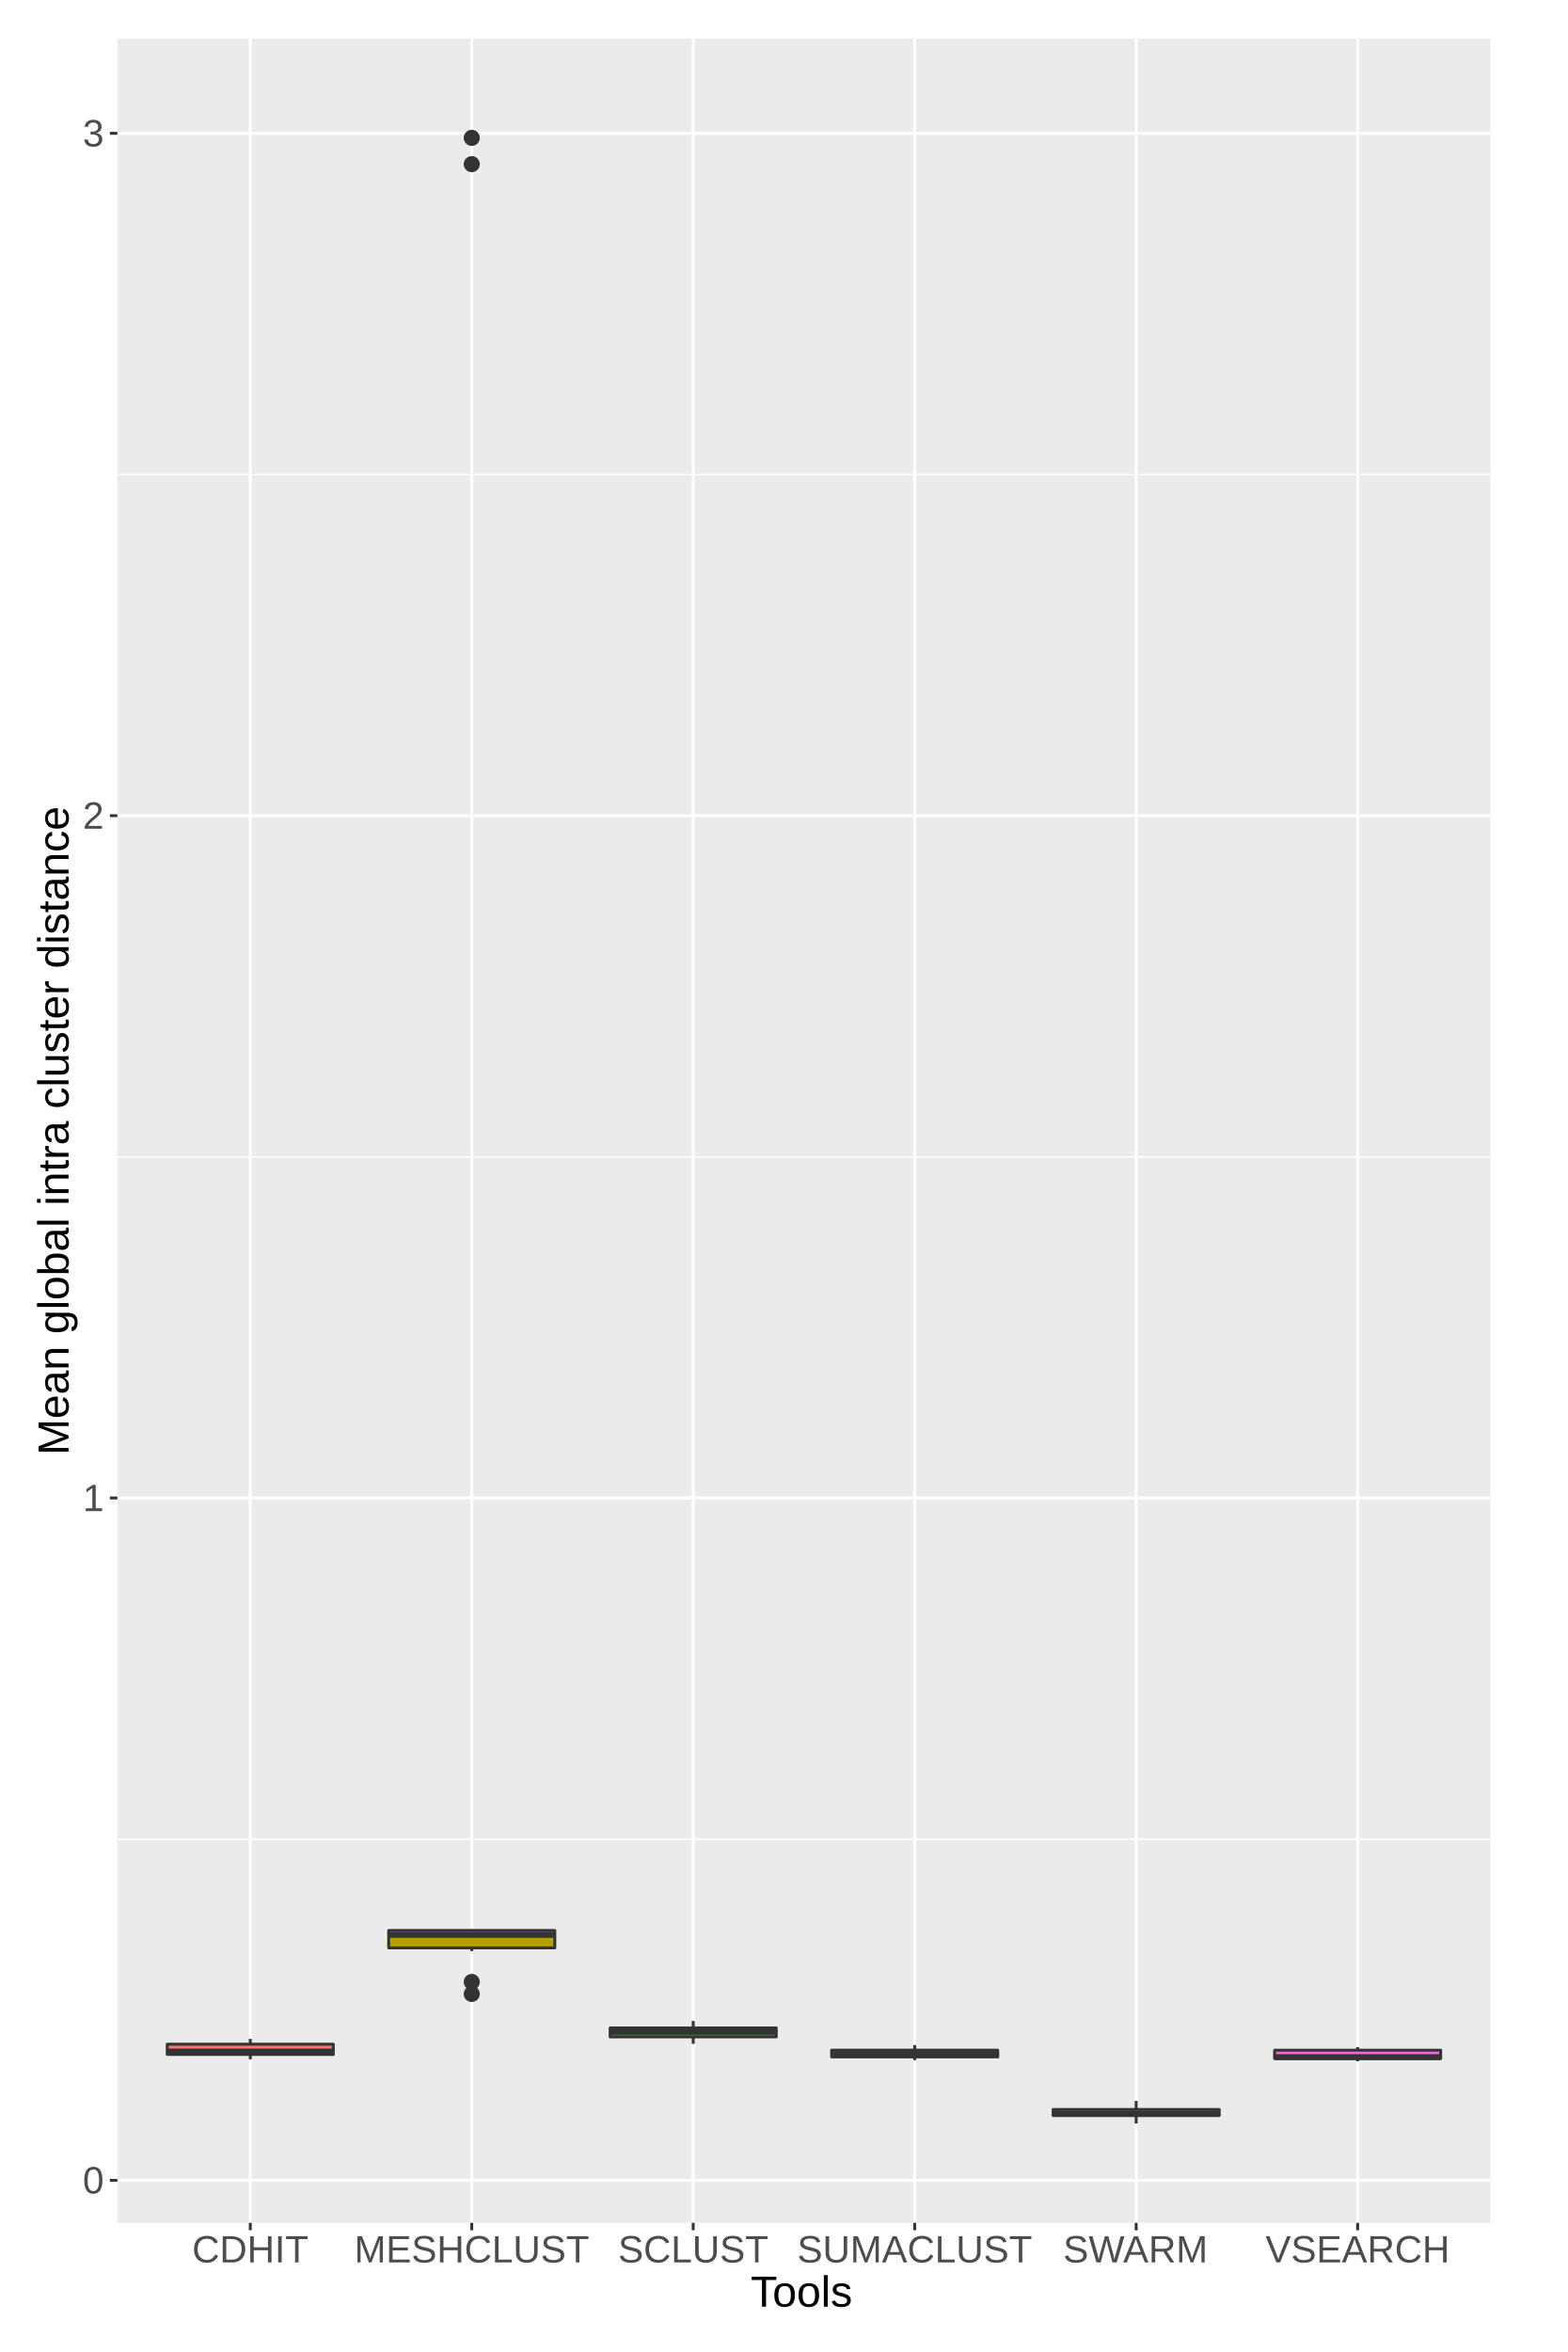
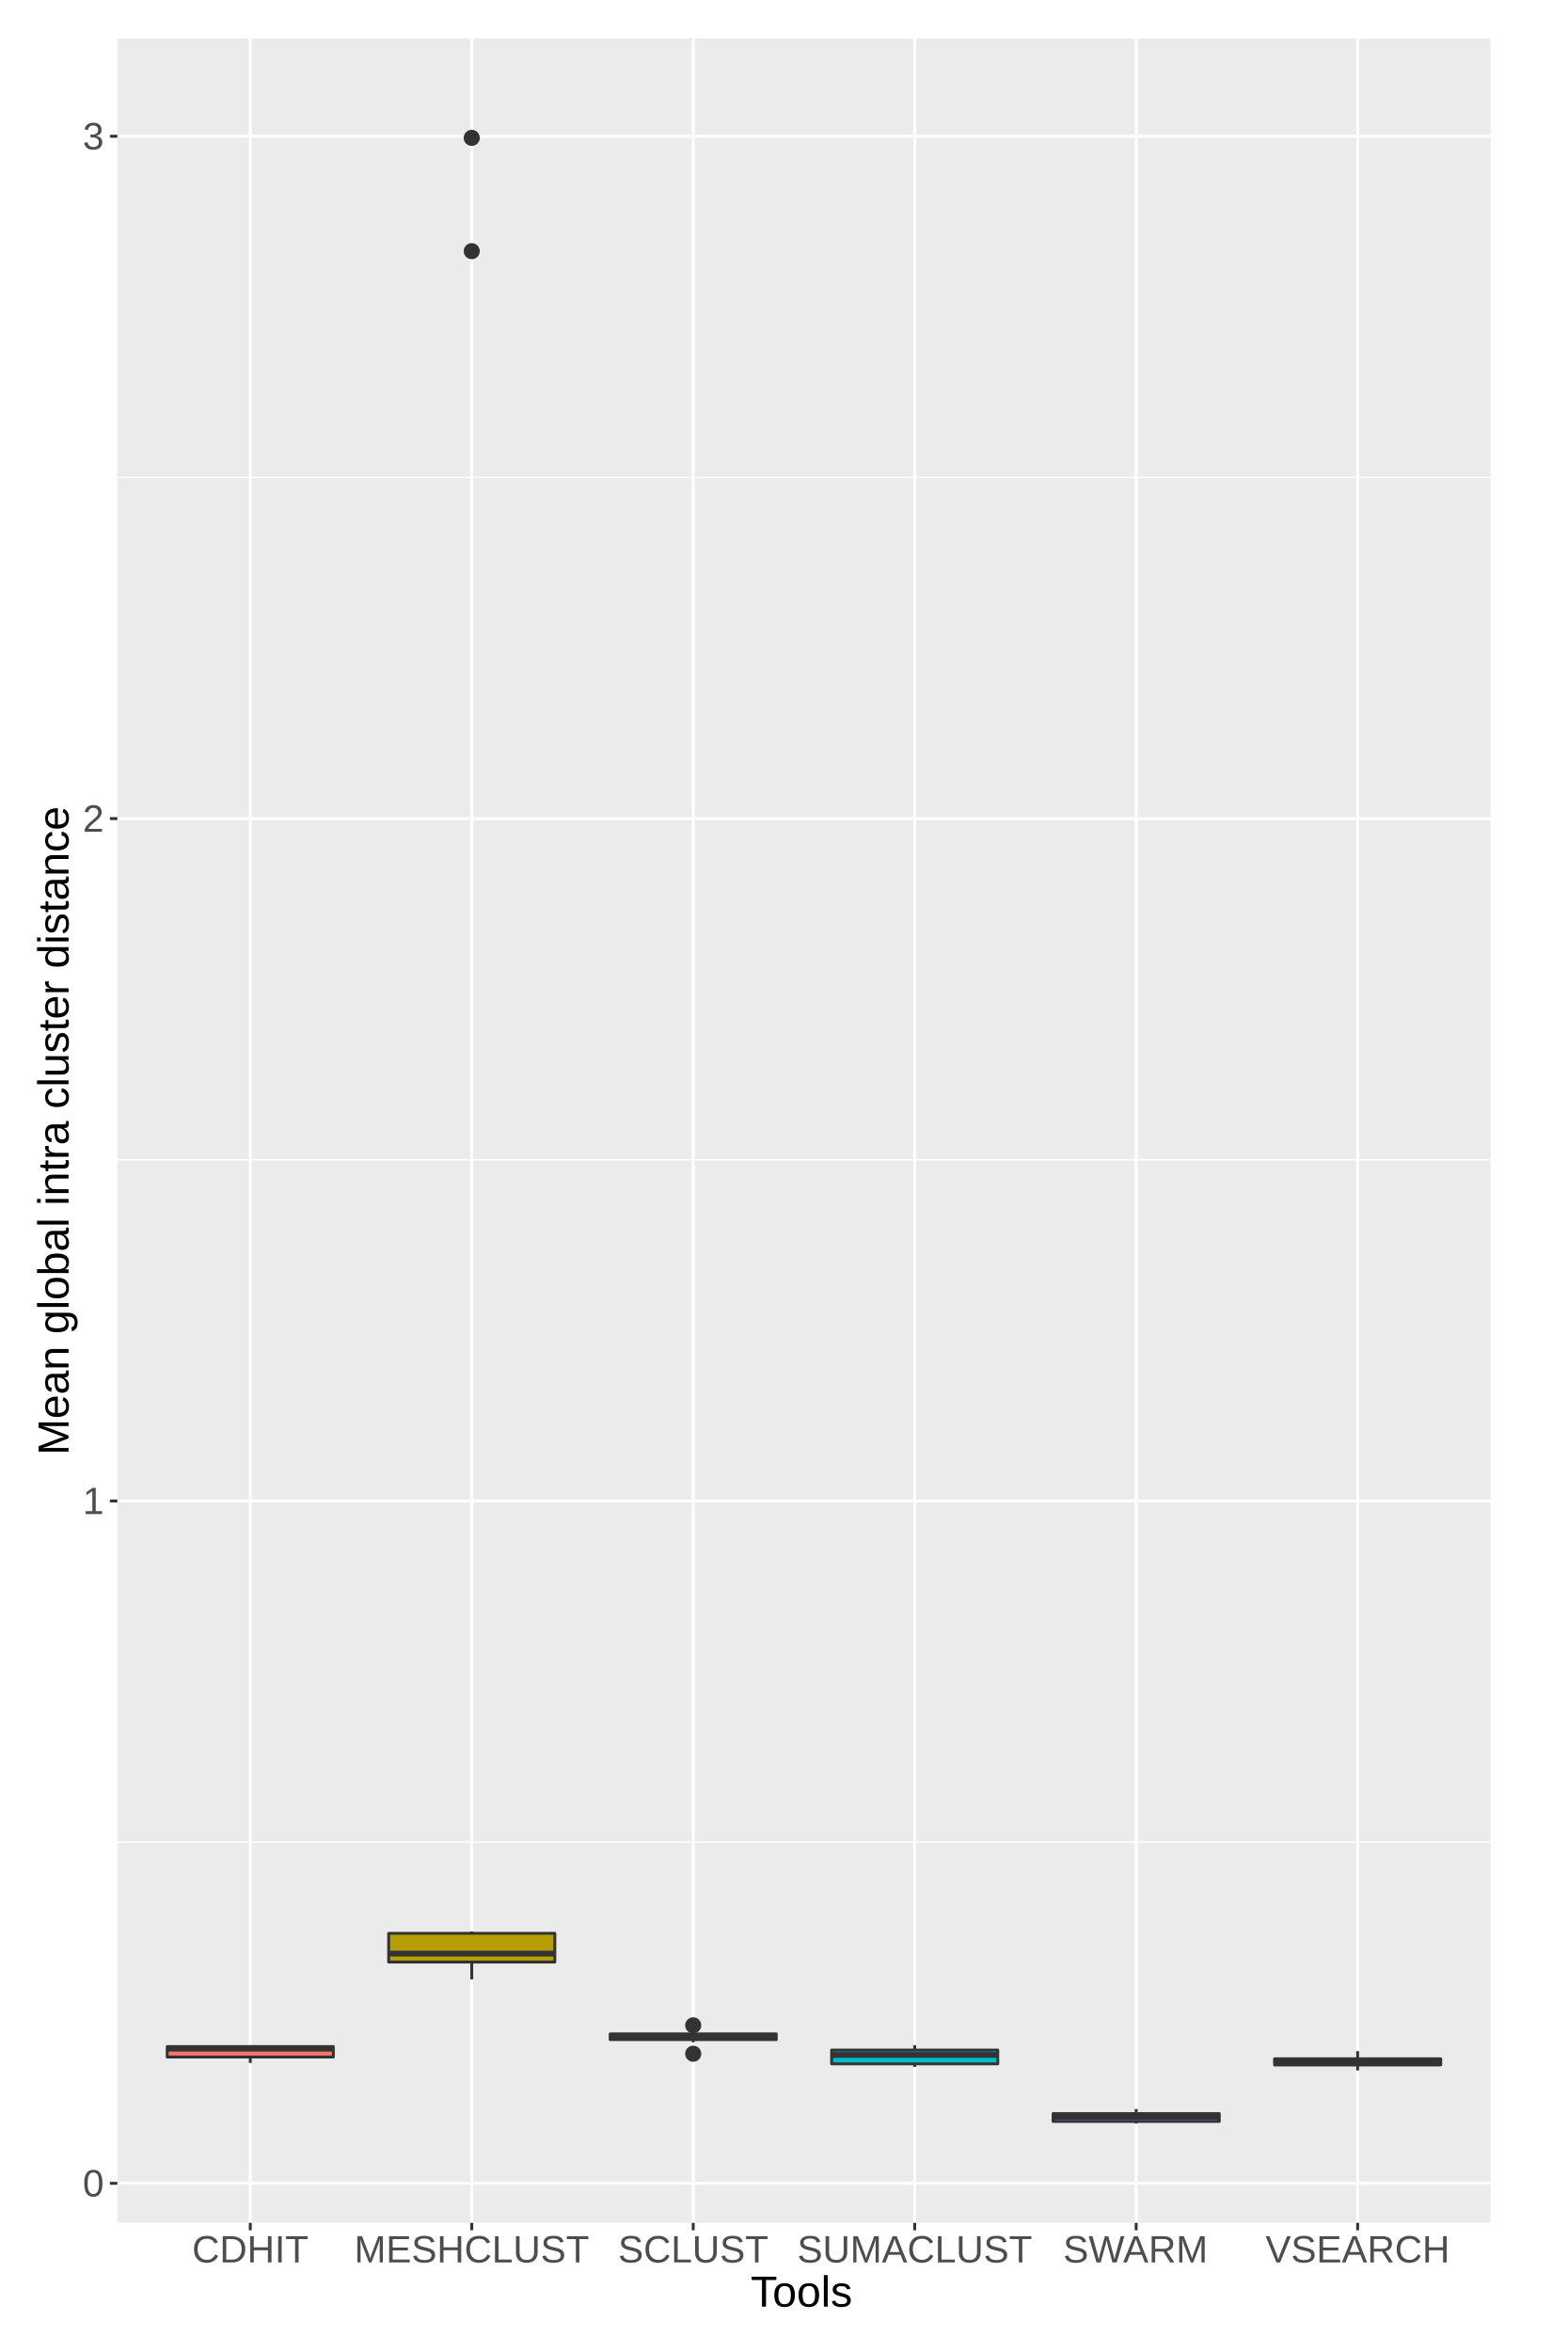
<svg xmlns="http://www.w3.org/2000/svg" viewBox="0 0 576.00 864.00">
  <defs>
    <style type="text/css">
    line, polyline, path, rect, circle {
      fill: none;
      stroke: #000000;
      stroke-linecap: round;
      stroke-linejoin: round;
      stroke-miterlimit: 10.00;
    }
  </style>
  </defs>
  <rect width="100%" height="100%" style="stroke: none; fill: #FFFFFF;" />
  <rect x="0.00" y="0.00" width="576.00" height="864.00" style="stroke-width: 1.07; stroke: #FFFFFF; fill: #FFFFFF;" />
  <defs>
    <clipPath id="cpNDMuMTMwNnw1NDcuNjU0fDgxNi41NDZ8MTQuMTczMg==">
      <rect x="43.13" y="14.17" width="504.52" height="802.37" />
    </clipPath>
  </defs>
  <rect x="43.13" y="14.17" width="504.52" height="802.37" style="stroke-width: 1.07; stroke: none; fill: #EBEBEB;" clip-path="url(#cpNDMuMTMwNnw1NDcuNjU0fDgxNi41NDZ8MTQuMTczMg==)" />
-   <polyline points="43.13,675.61 547.65,675.61 " style="stroke-width: 0.53; stroke: #FFFFFF; stroke-linecap: butt;" clip-path="url(#cpNDMuMTMwNnw1NDcuNjU0fDgxNi41NDZ8MTQuMTczMg==)" />
-   <polyline points="43.13,424.95 547.65,424.95 " style="stroke-width: 0.53; stroke: #FFFFFF; stroke-linecap: butt;" clip-path="url(#cpNDMuMTMwNnw1NDcuNjU0fDgxNi41NDZ8MTQuMTczMg==)" />
-   <polyline points="43.13,174.30 547.65,174.30 " style="stroke-width: 0.53; stroke: #FFFFFF; stroke-linecap: butt;" clip-path="url(#cpNDMuMTMwNnw1NDcuNjU0fDgxNi41NDZ8MTQuMTczMg==)" />
-   <polyline points="43.13,800.94 547.65,800.94 " style="stroke-width: 1.07; stroke: #FFFFFF; stroke-linecap: butt;" clip-path="url(#cpNDMuMTMwNnw1NDcuNjU0fDgxNi41NDZ8MTQuMTczMg==)" />
-   <polyline points="43.13,550.28 547.65,550.28 " style="stroke-width: 1.07; stroke: #FFFFFF; stroke-linecap: butt;" clip-path="url(#cpNDMuMTMwNnw1NDcuNjU0fDgxNi41NDZ8MTQuMTczMg==)" />
-   <polyline points="43.13,299.63 547.65,299.63 " style="stroke-width: 1.07; stroke: #FFFFFF; stroke-linecap: butt;" clip-path="url(#cpNDMuMTMwNnw1NDcuNjU0fDgxNi41NDZ8MTQuMTczMg==)" />
-   <polyline points="43.13,48.97 547.65,48.97 " style="stroke-width: 1.07; stroke: #FFFFFF; stroke-linecap: butt;" clip-path="url(#cpNDMuMTMwNnw1NDcuNjU0fDgxNi41NDZ8MTQuMTczMg==)" />
+   <polyline points="43.13,676.70 547.65,676.70 " style="stroke-width: 0.53; stroke: #FFFFFF; stroke-linecap: butt;" clip-path="url(#cpNDMuMTMwNnw1NDcuNjU0fDgxNi41NDZ8MTQuMTczMg==)" />
+   <polyline points="43.13,426.04 547.65,426.04 " style="stroke-width: 0.53; stroke: #FFFFFF; stroke-linecap: butt;" clip-path="url(#cpNDMuMTMwNnw1NDcuNjU0fDgxNi41NDZ8MTQuMTczMg==)" />
+   <polyline points="43.13,175.38 547.65,175.38 " style="stroke-width: 0.53; stroke: #FFFFFF; stroke-linecap: butt;" clip-path="url(#cpNDMuMTMwNnw1NDcuNjU0fDgxNi41NDZ8MTQuMTczMg==)" />
+   <polyline points="43.13,802.03 547.65,802.03 " style="stroke-width: 1.07; stroke: #FFFFFF; stroke-linecap: butt;" clip-path="url(#cpNDMuMTMwNnw1NDcuNjU0fDgxNi41NDZ8MTQuMTczMg==)" />
+   <polyline points="43.13,551.37 547.65,551.37 " style="stroke-width: 1.07; stroke: #FFFFFF; stroke-linecap: butt;" clip-path="url(#cpNDMuMTMwNnw1NDcuNjU0fDgxNi41NDZ8MTQuMTczMg==)" />
+   <polyline points="43.13,300.71 547.65,300.71 " style="stroke-width: 1.07; stroke: #FFFFFF; stroke-linecap: butt;" clip-path="url(#cpNDMuMTMwNnw1NDcuNjU0fDgxNi41NDZ8MTQuMTczMg==)" />
+   <polyline points="43.13,50.05 547.65,50.05 " style="stroke-width: 1.07; stroke: #FFFFFF; stroke-linecap: butt;" clip-path="url(#cpNDMuMTMwNnw1NDcuNjU0fDgxNi41NDZ8MTQuMTczMg==)" />
  <polyline points="91.96,816.55 91.96,14.17 " style="stroke-width: 1.07; stroke: #FFFFFF; stroke-linecap: butt;" clip-path="url(#cpNDMuMTMwNnw1NDcuNjU0fDgxNi41NDZ8MTQuMTczMg==)" />
  <polyline points="173.33,816.55 173.33,14.17 " style="stroke-width: 1.07; stroke: #FFFFFF; stroke-linecap: butt;" clip-path="url(#cpNDMuMTMwNnw1NDcuNjU0fDgxNi41NDZ8MTQuMTczMg==)" />
  <polyline points="254.70,816.55 254.70,14.17 " style="stroke-width: 1.07; stroke: #FFFFFF; stroke-linecap: butt;" clip-path="url(#cpNDMuMTMwNnw1NDcuNjU0fDgxNi41NDZ8MTQuMTczMg==)" />
  <polyline points="336.08,816.55 336.08,14.17 " style="stroke-width: 1.07; stroke: #FFFFFF; stroke-linecap: butt;" clip-path="url(#cpNDMuMTMwNnw1NDcuNjU0fDgxNi41NDZ8MTQuMTczMg==)" />
  <polyline points="417.45,816.55 417.45,14.17 " style="stroke-width: 1.07; stroke: #FFFFFF; stroke-linecap: butt;" clip-path="url(#cpNDMuMTMwNnw1NDcuNjU0fDgxNi41NDZ8MTQuMTczMg==)" />
  <polyline points="498.83,816.55 498.83,14.17 " style="stroke-width: 1.07; stroke: #FFFFFF; stroke-linecap: butt;" clip-path="url(#cpNDMuMTMwNnw1NDcuNjU0fDgxNi41NDZ8MTQuMTczMg==)" />
-   <line x1="91.96" y1="750.93" x2="91.96" y2="748.97" style="stroke-width: 1.07; stroke: #333333; stroke-linecap: butt;" clip-path="url(#cpNDMuMTMwNnw1NDcuNjU0fDgxNi41NDZ8MTQuMTczMg==)" />
-   <line x1="91.96" y1="754.69" x2="91.96" y2="756.50" style="stroke-width: 1.07; stroke: #333333; stroke-linecap: butt;" clip-path="url(#cpNDMuMTMwNnw1NDcuNjU0fDgxNi41NDZ8MTQuMTczMg==)" />
-   <polyline points="61.44,750.93 61.44,754.69 122.47,754.69 122.47,750.93 61.44,750.93 " style="stroke-width: 1.07; stroke: #333333; fill: #F8766D;" clip-path="url(#cpNDMuMTMwNnw1NDcuNjU0fDgxNi41NDZ8MTQuMTczMg==)" />
-   <line x1="61.44" y1="753.59" x2="122.47" y2="753.59" style="stroke-width: 2.13; stroke: #333333; stroke-linecap: butt;" clip-path="url(#cpNDMuMTMwNnw1NDcuNjU0fDgxNi41NDZ8MTQuMTczMg==)" />
-   <circle cx="173.33" cy="732.48" r="1.95pt" style="stroke-width: 0.71; stroke: #333333; fill: #333333;" clip-path="url(#cpNDMuMTMwNnw1NDcuNjU0fDgxNi41NDZ8MTQuMTczMg==)" />
-   <circle cx="173.33" cy="60.30" r="1.95pt" style="stroke-width: 0.71; stroke: #333333; fill: #333333;" clip-path="url(#cpNDMuMTMwNnw1NDcuNjU0fDgxNi41NDZ8MTQuMTczMg==)" />
-   <circle cx="173.33" cy="728.06" r="1.95pt" style="stroke-width: 0.71; stroke: #333333; fill: #333333;" clip-path="url(#cpNDMuMTMwNnw1NDcuNjU0fDgxNi41NDZ8MTQuMTczMg==)" />
+   <line x1="91.96" y1="751.81" x2="91.96" y2="751.59" style="stroke-width: 1.07; stroke: #333333; stroke-linecap: butt;" clip-path="url(#cpNDMuMTMwNnw1NDcuNjU0fDgxNi41NDZ8MTQuMTczMg==)" />
+   <line x1="91.96" y1="755.64" x2="91.96" y2="757.81" style="stroke-width: 1.07; stroke: #333333; stroke-linecap: butt;" clip-path="url(#cpNDMuMTMwNnw1NDcuNjU0fDgxNi41NDZ8MTQuMTczMg==)" />
+   <polyline points="61.44,751.81 61.44,755.64 122.47,755.64 122.47,751.81 61.44,751.81 " style="stroke-width: 1.07; stroke: #333333; fill: #F8766D;" clip-path="url(#cpNDMuMTMwNnw1NDcuNjU0fDgxNi41NDZ8MTQuMTczMg==)" />
+   <line x1="61.44" y1="752.55" x2="122.47" y2="752.55" style="stroke-width: 2.13; stroke: #333333; stroke-linecap: butt;" clip-path="url(#cpNDMuMTMwNnw1NDcuNjU0fDgxNi41NDZ8MTQuMTczMg==)" />
  <circle cx="173.33" cy="50.64" r="1.95pt" style="stroke-width: 0.71; stroke: #333333; fill: #333333;" clip-path="url(#cpNDMuMTMwNnw1NDcuNjU0fDgxNi41NDZ8MTQuMTczMg==)" />
-   <line x1="173.33" y1="709.15" x2="173.33" y2="708.74" style="stroke-width: 1.07; stroke: #333333; stroke-linecap: butt;" clip-path="url(#cpNDMuMTMwNnw1NDcuNjU0fDgxNi41NDZ8MTQuMTczMg==)" />
-   <line x1="173.33" y1="715.54" x2="173.33" y2="716.72" style="stroke-width: 1.07; stroke: #333333; stroke-linecap: butt;" clip-path="url(#cpNDMuMTMwNnw1NDcuNjU0fDgxNi41NDZ8MTQuMTczMg==)" />
-   <polyline points="142.81,709.15 142.81,715.54 203.85,715.54 203.85,709.15 142.81,709.15 " style="stroke-width: 1.07; stroke: #333333; fill: #B79F00;" clip-path="url(#cpNDMuMTMwNnw1NDcuNjU0fDgxNi41NDZ8MTQuMTczMg==)" />
-   <line x1="142.81" y1="710.77" x2="203.85" y2="710.77" style="stroke-width: 2.13; stroke: #333333; stroke-linecap: butt;" clip-path="url(#cpNDMuMTMwNnw1NDcuNjU0fDgxNi41NDZ8MTQuMTczMg==)" />
-   <line x1="254.70" y1="744.96" x2="254.70" y2="742.39" style="stroke-width: 1.07; stroke: #333333; stroke-linecap: butt;" clip-path="url(#cpNDMuMTMwNnw1NDcuNjU0fDgxNi41NDZ8MTQuMTczMg==)" />
-   <line x1="254.70" y1="748.24" x2="254.70" y2="750.81" style="stroke-width: 1.07; stroke: #333333; stroke-linecap: butt;" clip-path="url(#cpNDMuMTMwNnw1NDcuNjU0fDgxNi41NDZ8MTQuMTczMg==)" />
-   <polyline points="224.19,744.96 224.19,748.24 285.22,748.24 285.22,744.96 224.19,744.96 " style="stroke-width: 1.07; stroke: #333333; fill: #00BA38;" clip-path="url(#cpNDMuMTMwNnw1NDcuNjU0fDgxNi41NDZ8MTQuMTczMg==)" />
-   <line x1="224.19" y1="746.41" x2="285.22" y2="746.41" style="stroke-width: 2.13; stroke: #333333; stroke-linecap: butt;" clip-path="url(#cpNDMuMTMwNnw1NDcuNjU0fDgxNi41NDZ8MTQuMTczMg==)" />
-   <line x1="336.08" y1="753.12" x2="336.08" y2="751.24" style="stroke-width: 1.07; stroke: #333333; stroke-linecap: butt;" clip-path="url(#cpNDMuMTMwNnw1NDcuNjU0fDgxNi41NDZ8MTQuMTczMg==)" />
-   <line x1="336.08" y1="755.59" x2="336.08" y2="756.79" style="stroke-width: 1.07; stroke: #333333; stroke-linecap: butt;" clip-path="url(#cpNDMuMTMwNnw1NDcuNjU0fDgxNi41NDZ8MTQuMTczMg==)" />
-   <polyline points="305.56,753.12 305.56,755.59 366.59,755.59 366.59,753.12 305.56,753.12 " style="stroke-width: 1.07; stroke: #333333; fill: #00BFC4;" clip-path="url(#cpNDMuMTMwNnw1NDcuNjU0fDgxNi41NDZ8MTQuMTczMg==)" />
-   <line x1="305.56" y1="754.59" x2="366.59" y2="754.59" style="stroke-width: 2.13; stroke: #333333; stroke-linecap: butt;" clip-path="url(#cpNDMuMTMwNnw1NDcuNjU0fDgxNi41NDZ8MTQuMTczMg==)" />
-   <line x1="417.45" y1="774.92" x2="417.45" y2="771.77" style="stroke-width: 1.07; stroke: #333333; stroke-linecap: butt;" clip-path="url(#cpNDMuMTMwNnw1NDcuNjU0fDgxNi41NDZ8MTQuMTczMg==)" />
-   <line x1="417.45" y1="777.15" x2="417.45" y2="780.07" style="stroke-width: 1.07; stroke: #333333; stroke-linecap: butt;" clip-path="url(#cpNDMuMTMwNnw1NDcuNjU0fDgxNi41NDZ8MTQuMTczMg==)" />
-   <polyline points="386.94,774.92 386.94,777.15 447.97,777.15 447.97,774.92 386.94,774.92 " style="stroke-width: 1.07; stroke: #333333; fill: #619CFF;" clip-path="url(#cpNDMuMTMwNnw1NDcuNjU0fDgxNi41NDZ8MTQuMTczMg==)" />
-   <line x1="386.94" y1="776.51" x2="447.97" y2="776.51" style="stroke-width: 2.13; stroke: #333333; stroke-linecap: butt;" clip-path="url(#cpNDMuMTMwNnw1NDcuNjU0fDgxNi41NDZ8MTQuMTczMg==)" />
-   <line x1="498.83" y1="753.13" x2="498.83" y2="752.02" style="stroke-width: 1.07; stroke: #333333; stroke-linecap: butt;" clip-path="url(#cpNDMuMTMwNnw1NDcuNjU0fDgxNi41NDZ8MTQuMTczMg==)" />
-   <line x1="498.83" y1="756.20" x2="498.83" y2="757.20" style="stroke-width: 1.07; stroke: #333333; stroke-linecap: butt;" clip-path="url(#cpNDMuMTMwNnw1NDcuNjU0fDgxNi41NDZ8MTQuMTczMg==)" />
-   <polyline points="468.31,753.13 468.31,756.20 529.34,756.20 529.34,753.13 468.31,753.13 " style="stroke-width: 1.07; stroke: #333333; fill: #F564E3;" clip-path="url(#cpNDMuMTMwNnw1NDcuNjU0fDgxNi41NDZ8MTQuMTczMg==)" />
-   <line x1="468.31" y1="755.68" x2="529.34" y2="755.68" style="stroke-width: 2.13; stroke: #333333; stroke-linecap: butt;" clip-path="url(#cpNDMuMTMwNnw1NDcuNjU0fDgxNi41NDZ8MTQuMTczMg==)" />
+   <circle cx="173.33" cy="92.26" r="1.95pt" style="stroke-width: 0.71; stroke: #333333; fill: #333333;" clip-path="url(#cpNDMuMTMwNnw1NDcuNjU0fDgxNi41NDZ8MTQuMTczMg==)" />
+   <line x1="173.33" y1="710.21" x2="173.33" y2="709.54" style="stroke-width: 1.07; stroke: #333333; stroke-linecap: butt;" clip-path="url(#cpNDMuMTMwNnw1NDcuNjU0fDgxNi41NDZ8MTQuMTczMg==)" />
+   <line x1="173.33" y1="720.75" x2="173.33" y2="727.12" style="stroke-width: 1.07; stroke: #333333; stroke-linecap: butt;" clip-path="url(#cpNDMuMTMwNnw1NDcuNjU0fDgxNi41NDZ8MTQuMTczMg==)" />
+   <polyline points="142.81,710.21 142.81,720.75 203.85,720.75 203.85,710.21 142.81,710.21 " style="stroke-width: 1.07; stroke: #333333; fill: #B79F00;" clip-path="url(#cpNDMuMTMwNnw1NDcuNjU0fDgxNi41NDZ8MTQuMTczMg==)" />
+   <line x1="142.81" y1="717.64" x2="203.85" y2="717.64" style="stroke-width: 2.13; stroke: #333333; stroke-linecap: butt;" clip-path="url(#cpNDMuMTMwNnw1NDcuNjU0fDgxNi41NDZ8MTQuMTczMg==)" />
+   <circle cx="254.70" cy="754.43" r="1.95pt" style="stroke-width: 0.71; stroke: #333333; fill: #333333;" clip-path="url(#cpNDMuMTMwNnw1NDcuNjU0fDgxNi41NDZ8MTQuMTczMg==)" />
+   <circle cx="254.70" cy="744.00" r="1.95pt" style="stroke-width: 0.71; stroke: #333333; fill: #333333;" clip-path="url(#cpNDMuMTMwNnw1NDcuNjU0fDgxNi41NDZ8MTQuMTczMg==)" />
+   <line x1="254.70" y1="747.15" x2="254.70" y2="746.91" style="stroke-width: 1.07; stroke: #333333; stroke-linecap: butt;" clip-path="url(#cpNDMuMTMwNnw1NDcuNjU0fDgxNi41NDZ8MTQuMTczMg==)" />
+   <line x1="254.70" y1="749.24" x2="254.70" y2="750.22" style="stroke-width: 1.07; stroke: #333333; stroke-linecap: butt;" clip-path="url(#cpNDMuMTMwNnw1NDcuNjU0fDgxNi41NDZ8MTQuMTczMg==)" />
+   <polyline points="224.19,747.15 224.19,749.24 285.22,749.24 285.22,747.15 224.19,747.15 " style="stroke-width: 1.07; stroke: #333333; fill: #00BA38;" clip-path="url(#cpNDMuMTMwNnw1NDcuNjU0fDgxNi41NDZ8MTQuMTczMg==)" />
+   <line x1="224.19" y1="748.47" x2="285.22" y2="748.47" style="stroke-width: 2.13; stroke: #333333; stroke-linecap: butt;" clip-path="url(#cpNDMuMTMwNnw1NDcuNjU0fDgxNi41NDZ8MTQuMTczMg==)" />
+   <line x1="336.08" y1="753.08" x2="336.08" y2="751.29" style="stroke-width: 1.07; stroke: #333333; stroke-linecap: butt;" clip-path="url(#cpNDMuMTMwNnw1NDcuNjU0fDgxNi41NDZ8MTQuMTczMg==)" />
+   <line x1="336.08" y1="758.16" x2="336.08" y2="759.26" style="stroke-width: 1.07; stroke: #333333; stroke-linecap: butt;" clip-path="url(#cpNDMuMTMwNnw1NDcuNjU0fDgxNi41NDZ8MTQuMTczMg==)" />
+   <polyline points="305.56,753.08 305.56,758.16 366.59,758.16 366.59,753.08 305.56,753.08 " style="stroke-width: 1.07; stroke: #333333; fill: #00BFC4;" clip-path="url(#cpNDMuMTMwNnw1NDcuNjU0fDgxNi41NDZ8MTQuMTczMg==)" />
+   <line x1="305.56" y1="754.87" x2="366.59" y2="754.87" style="stroke-width: 2.13; stroke: #333333; stroke-linecap: butt;" clip-path="url(#cpNDMuMTMwNnw1NDcuNjU0fDgxNi41NDZ8MTQuMTczMg==)" />
+   <line x1="417.45" y1="776.43" x2="417.45" y2="774.74" style="stroke-width: 1.07; stroke: #333333; stroke-linecap: butt;" clip-path="url(#cpNDMuMTMwNnw1NDcuNjU0fDgxNi41NDZ8MTQuMTczMg==)" />
+   <line x1="417.45" y1="779.30" x2="417.45" y2="780.07" style="stroke-width: 1.07; stroke: #333333; stroke-linecap: butt;" clip-path="url(#cpNDMuMTMwNnw1NDcuNjU0fDgxNi41NDZ8MTQuMTczMg==)" />
+   <polyline points="386.94,776.43 386.94,779.30 447.97,779.30 447.97,776.43 386.94,776.43 " style="stroke-width: 1.07; stroke: #333333; fill: #619CFF;" clip-path="url(#cpNDMuMTMwNnw1NDcuNjU0fDgxNi41NDZ8MTQuMTczMg==)" />
+   <line x1="386.94" y1="777.63" x2="447.97" y2="777.63" style="stroke-width: 2.13; stroke: #333333; stroke-linecap: butt;" clip-path="url(#cpNDMuMTMwNnw1NDcuNjU0fDgxNi41NDZ8MTQuMTczMg==)" />
+   <line x1="498.83" y1="756.29" x2="498.83" y2="753.49" style="stroke-width: 1.07; stroke: #333333; stroke-linecap: butt;" clip-path="url(#cpNDMuMTMwNnw1NDcuNjU0fDgxNi41NDZ8MTQuMTczMg==)" />
+   <line x1="498.83" y1="758.56" x2="498.83" y2="760.56" style="stroke-width: 1.07; stroke: #333333; stroke-linecap: butt;" clip-path="url(#cpNDMuMTMwNnw1NDcuNjU0fDgxNi41NDZ8MTQuMTczMg==)" />
+   <polyline points="468.31,756.29 468.31,758.56 529.34,758.56 529.34,756.29 468.31,756.29 " style="stroke-width: 1.07; stroke: #333333; fill: #F564E3;" clip-path="url(#cpNDMuMTMwNnw1NDcuNjU0fDgxNi41NDZ8MTQuMTczMg==)" />
+   <line x1="468.31" y1="757.52" x2="529.34" y2="757.52" style="stroke-width: 2.13; stroke: #333333; stroke-linecap: butt;" clip-path="url(#cpNDMuMTMwNnw1NDcuNjU0fDgxNi41NDZ8MTQuMTczMg==)" />
  <defs>
    <clipPath id="cpMHw1NzZ8ODY0fDA=">
      <rect x="0.00" y="0.00" width="576.00" height="864.00" />
    </clipPath>
  </defs>
  <g clip-path="url(#cpMHw1NzZ8ODY0fDA=)">
-     <text x="30.41" y="805.75" style="font-size: 14.00px; fill: #4D4D4D; font-family: Liberation Sans;" textLength="7.79px" lengthAdjust="spacingAndGlyphs">0</text>
+     <text x="30.41" y="806.84" style="font-size: 14.00px; fill: #4D4D4D; font-family: Liberation Sans;" textLength="7.79px" lengthAdjust="spacingAndGlyphs">0</text>
  </g>
  <g clip-path="url(#cpMHw1NzZ8ODY0fDA=)">
-     <text x="30.41" y="555.10" style="font-size: 14.00px; fill: #4D4D4D; font-family: Liberation Sans;" textLength="7.79px" lengthAdjust="spacingAndGlyphs">1</text>
+     <text x="30.41" y="556.18" style="font-size: 14.00px; fill: #4D4D4D; font-family: Liberation Sans;" textLength="7.79px" lengthAdjust="spacingAndGlyphs">1</text>
  </g>
  <g clip-path="url(#cpMHw1NzZ8ODY0fDA=)">
-     <text x="30.41" y="304.44" style="font-size: 14.00px; fill: #4D4D4D; font-family: Liberation Sans;" textLength="7.79px" lengthAdjust="spacingAndGlyphs">2</text>
+     <text x="30.41" y="305.52" style="font-size: 14.00px; fill: #4D4D4D; font-family: Liberation Sans;" textLength="7.79px" lengthAdjust="spacingAndGlyphs">2</text>
  </g>
  <g clip-path="url(#cpMHw1NzZ8ODY0fDA=)">
-     <text x="30.41" y="53.78" style="font-size: 14.00px; fill: #4D4D4D; font-family: Liberation Sans;" textLength="7.79px" lengthAdjust="spacingAndGlyphs">3</text>
+     <text x="30.41" y="54.87" style="font-size: 14.00px; fill: #4D4D4D; font-family: Liberation Sans;" textLength="7.79px" lengthAdjust="spacingAndGlyphs">3</text>
  </g>
-   <polyline points="40.39,800.94 43.13,800.94 " style="stroke-width: 1.07; stroke: #333333; stroke-linecap: butt;" clip-path="url(#cpMHw1NzZ8ODY0fDA=)" />
-   <polyline points="40.39,550.28 43.13,550.28 " style="stroke-width: 1.07; stroke: #333333; stroke-linecap: butt;" clip-path="url(#cpMHw1NzZ8ODY0fDA=)" />
-   <polyline points="40.39,299.63 43.13,299.63 " style="stroke-width: 1.07; stroke: #333333; stroke-linecap: butt;" clip-path="url(#cpMHw1NzZ8ODY0fDA=)" />
-   <polyline points="40.39,48.97 43.13,48.97 " style="stroke-width: 1.07; stroke: #333333; stroke-linecap: butt;" clip-path="url(#cpMHw1NzZ8ODY0fDA=)" />
+   <polyline points="40.39,802.03 43.13,802.03 " style="stroke-width: 1.07; stroke: #333333; stroke-linecap: butt;" clip-path="url(#cpMHw1NzZ8ODY0fDA=)" />
+   <polyline points="40.39,551.37 43.13,551.37 " style="stroke-width: 1.07; stroke: #333333; stroke-linecap: butt;" clip-path="url(#cpMHw1NzZ8ODY0fDA=)" />
+   <polyline points="40.39,300.71 43.13,300.71 " style="stroke-width: 1.07; stroke: #333333; stroke-linecap: butt;" clip-path="url(#cpMHw1NzZ8ODY0fDA=)" />
+   <polyline points="40.39,50.05 43.13,50.05 " style="stroke-width: 1.07; stroke: #333333; stroke-linecap: butt;" clip-path="url(#cpMHw1NzZ8ODY0fDA=)" />
  <polyline points="91.96,819.29 91.96,816.55 " style="stroke-width: 1.07; stroke: #333333; stroke-linecap: butt;" clip-path="url(#cpMHw1NzZ8ODY0fDA=)" />
  <polyline points="173.33,819.29 173.33,816.55 " style="stroke-width: 1.07; stroke: #333333; stroke-linecap: butt;" clip-path="url(#cpMHw1NzZ8ODY0fDA=)" />
  <polyline points="254.70,819.29 254.70,816.55 " style="stroke-width: 1.07; stroke: #333333; stroke-linecap: butt;" clip-path="url(#cpMHw1NzZ8ODY0fDA=)" />
  <polyline points="336.08,819.29 336.08,816.55 " style="stroke-width: 1.07; stroke: #333333; stroke-linecap: butt;" clip-path="url(#cpMHw1NzZ8ODY0fDA=)" />
  <polyline points="417.45,819.29 417.45,816.55 " style="stroke-width: 1.07; stroke: #333333; stroke-linecap: butt;" clip-path="url(#cpMHw1NzZ8ODY0fDA=)" />
  <polyline points="498.83,819.29 498.83,816.55 " style="stroke-width: 1.07; stroke: #333333; stroke-linecap: butt;" clip-path="url(#cpMHw1NzZ8ODY0fDA=)" />
  <g clip-path="url(#cpMHw1NzZ8ODY0fDA=)">
    <text x="70.57" y="831.10" style="font-size: 14.00px; fill: #4D4D4D; font-family: Liberation Sans;" textLength="42.77px" lengthAdjust="spacingAndGlyphs">CDHIT</text>
  </g>
  <g clip-path="url(#cpMHw1NzZ8ODY0fDA=)">
    <text x="130.16" y="831.10" style="font-size: 14.00px; fill: #4D4D4D; font-family: Liberation Sans;" textLength="86.34px" lengthAdjust="spacingAndGlyphs">MESHCLUST</text>
  </g>
  <g clip-path="url(#cpMHw1NzZ8ODY0fDA=)">
    <text x="227.09" y="831.10" style="font-size: 14.00px; fill: #4D4D4D; font-family: Liberation Sans;" textLength="55.23px" lengthAdjust="spacingAndGlyphs">SCLUST</text>
  </g>
  <g clip-path="url(#cpMHw1NzZ8ODY0fDA=)">
    <text x="292.91" y="831.10" style="font-size: 14.00px; fill: #4D4D4D; font-family: Liberation Sans;" textLength="86.34px" lengthAdjust="spacingAndGlyphs">SUMACLUST</text>
  </g>
  <g clip-path="url(#cpMHw1NzZ8ODY0fDA=)">
    <text x="390.62" y="831.10" style="font-size: 14.00px; fill: #4D4D4D; font-family: Liberation Sans;" textLength="53.66px" lengthAdjust="spacingAndGlyphs">SWARM</text>
  </g>
  <g clip-path="url(#cpMHw1NzZ8ODY0fDA=)">
    <text x="464.99" y="831.10" style="font-size: 14.00px; fill: #4D4D4D; font-family: Liberation Sans;" textLength="67.68px" lengthAdjust="spacingAndGlyphs">VSEARCH</text>
  </g>
  <g clip-path="url(#cpMHw1NzZ8ODY0fDA=)">
    <text x="275.83" y="847.34" style="font-size: 16.00px; font-family: Liberation Sans;" textLength="39.12px" lengthAdjust="spacingAndGlyphs">Tools</text>
  </g>
  <g clip-path="url(#cpMHw1NzZ8ODY0fDA=)">
    <text transform="translate(25.19,534.54) rotate(-90)" style="font-size: 16.00px; font-family: Liberation Sans;" textLength="238.35px" lengthAdjust="spacingAndGlyphs">Mean global intra cluster distance</text>
  </g>
</svg>
